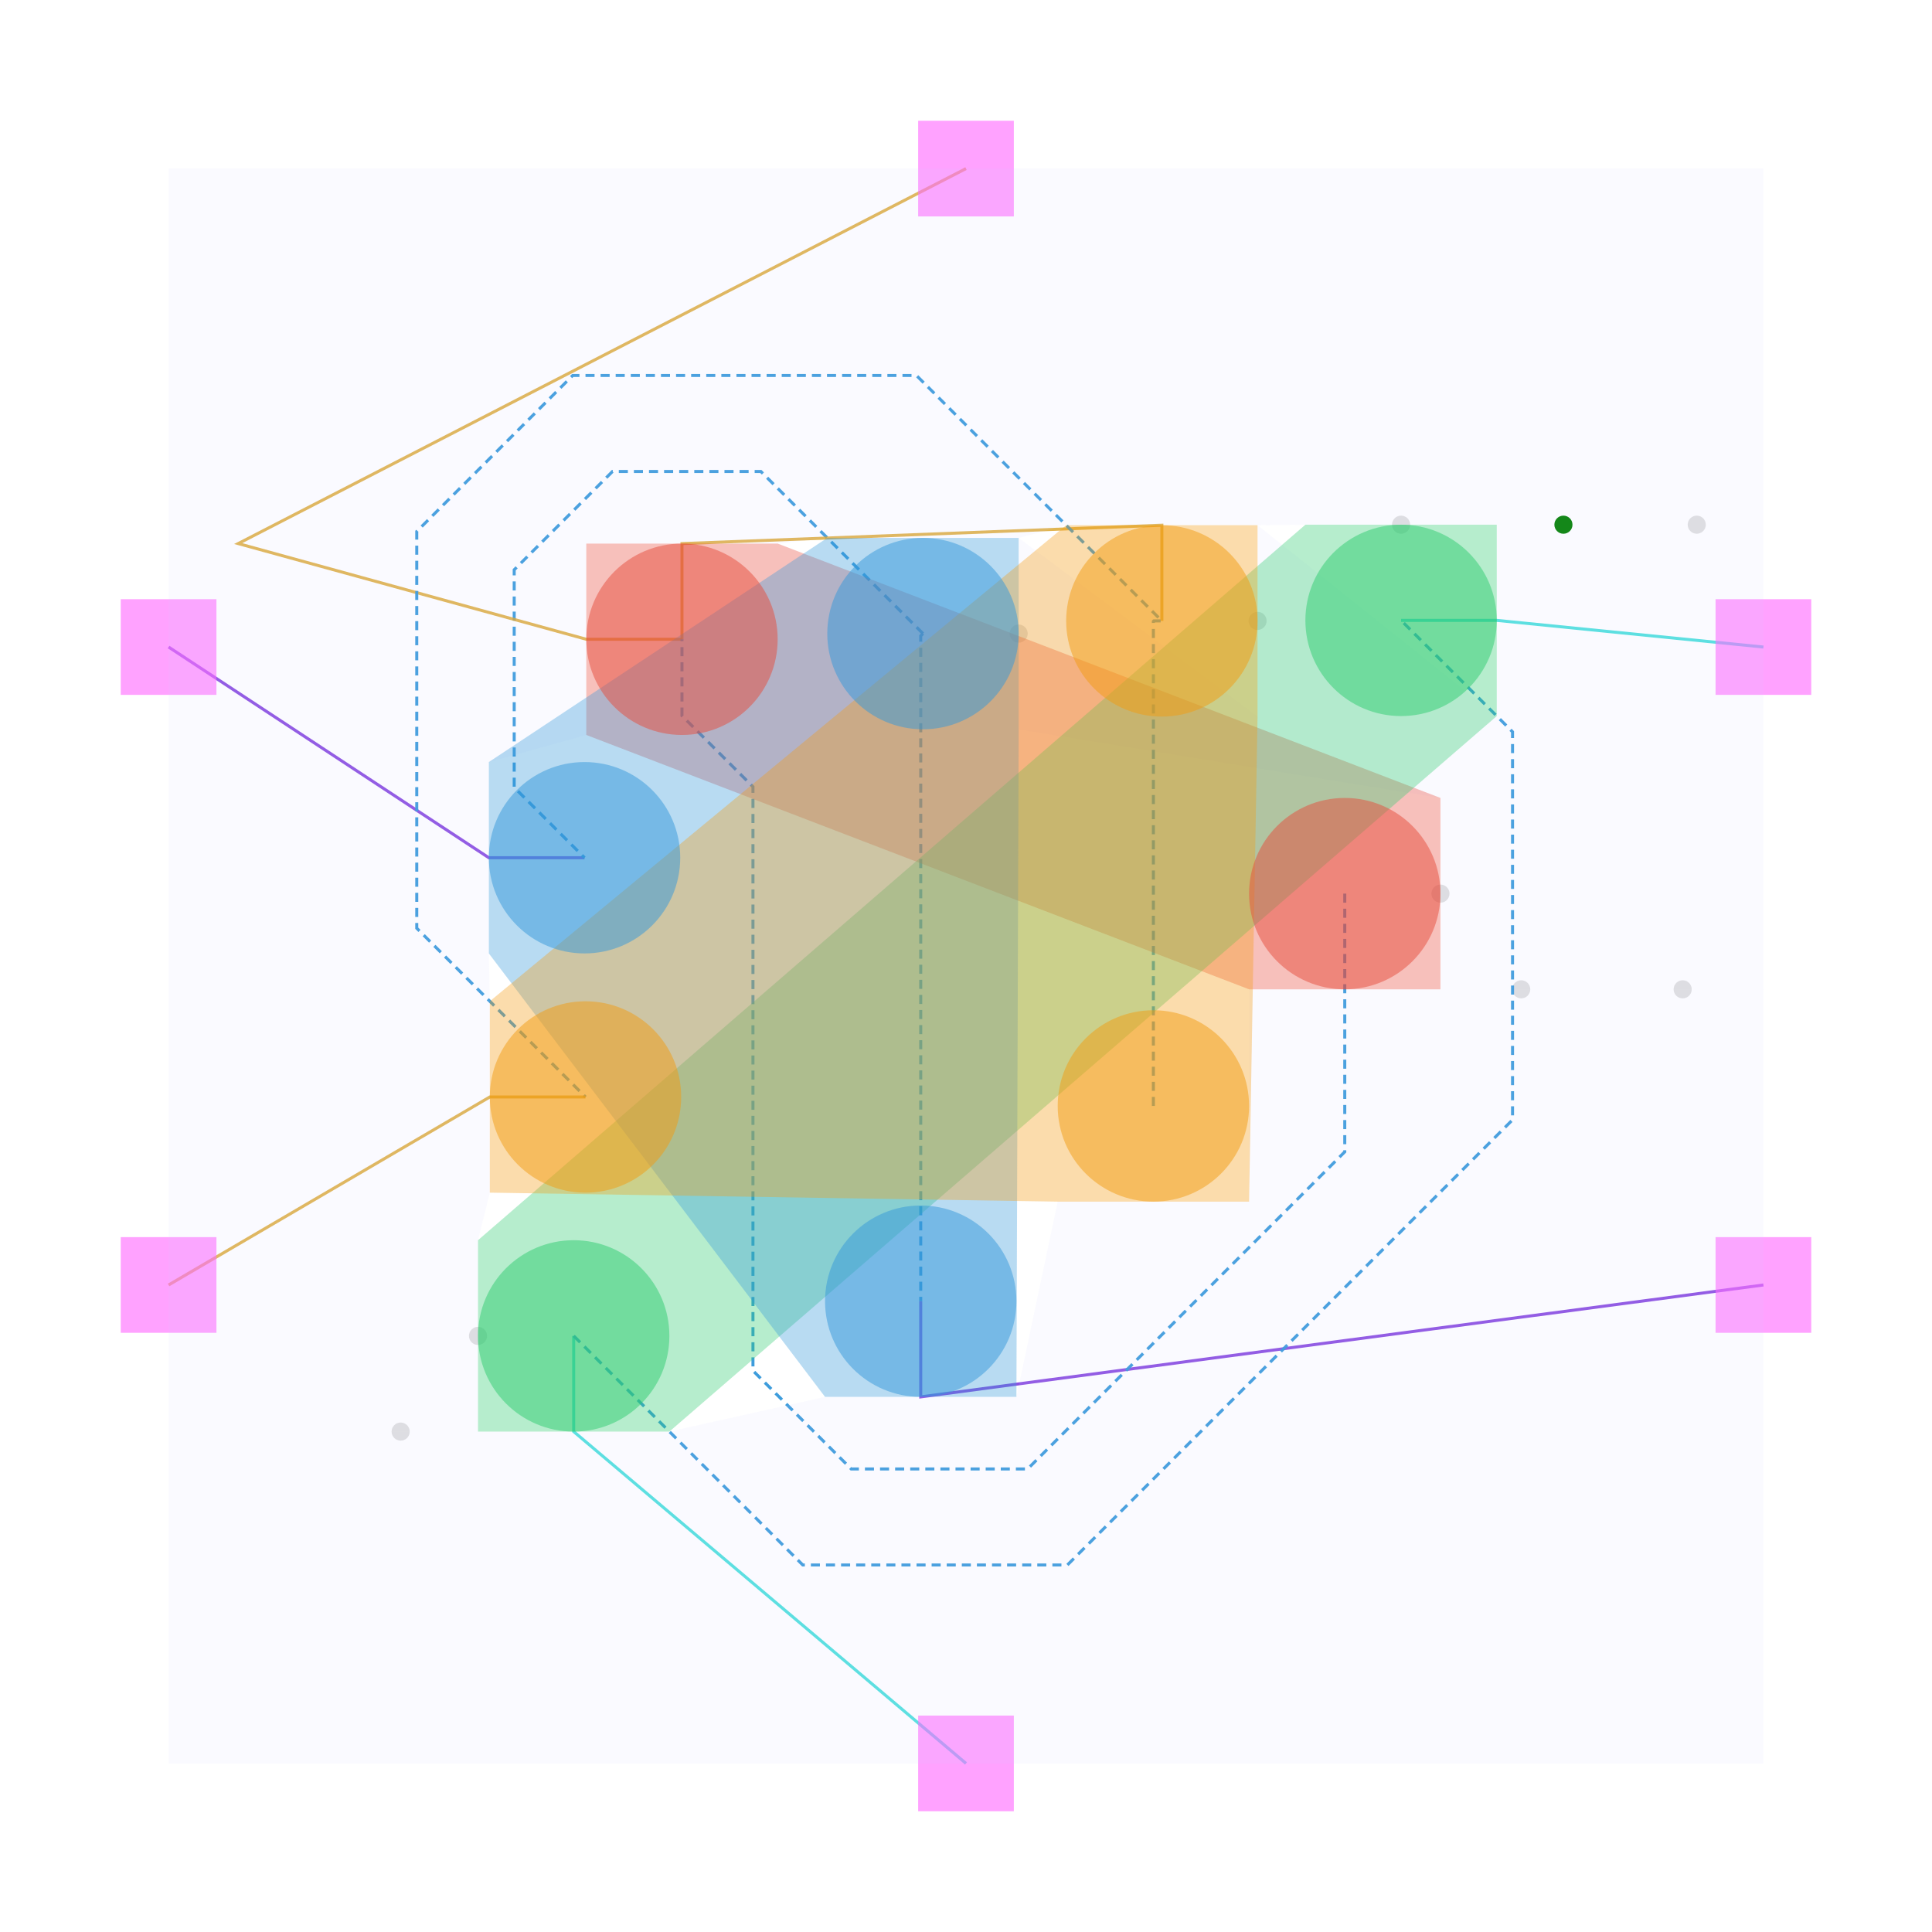
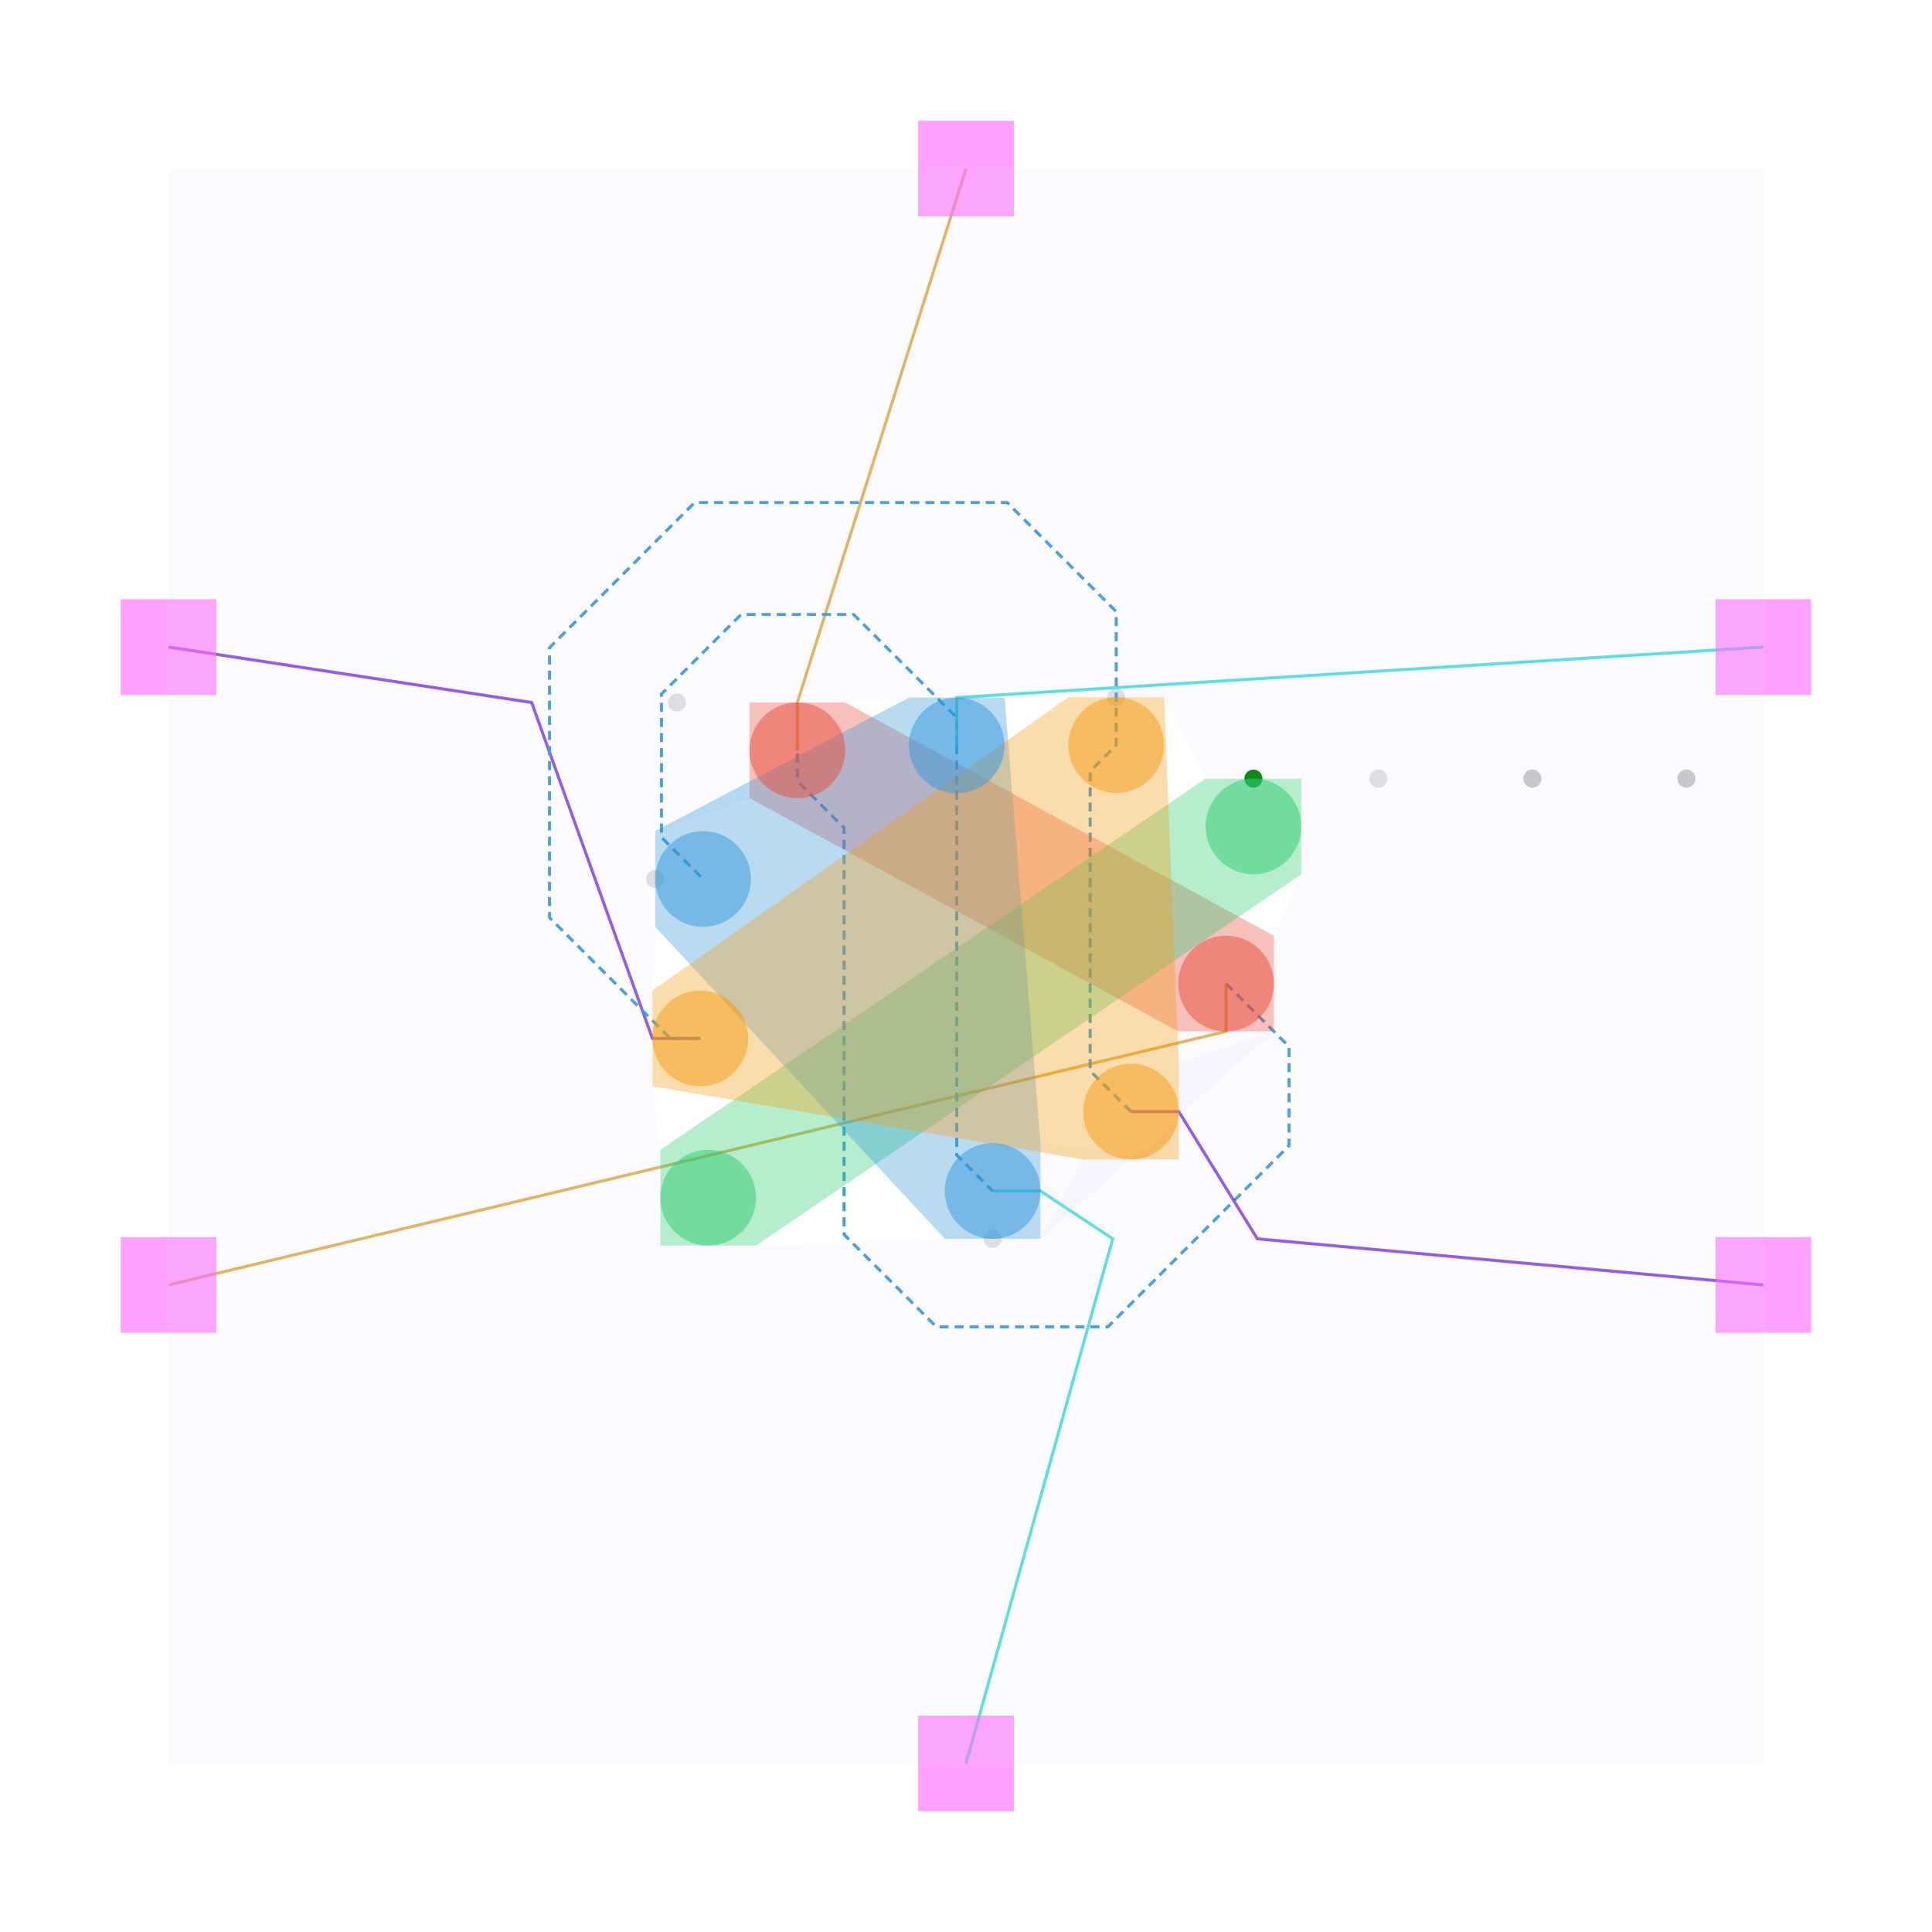
<svg xmlns="http://www.w3.org/2000/svg" width="640" height="640" viewBox="0 0 640 640">
  <rect width="100%" height="100%" fill="white" />
  <g>
-     <circle data-type="point" data-label="via:T-R_0 g: 0.00 h: 1.00 f: 0.55" data-x="1.87303975" data-y="1.383575" cx="517.906" cy="173.811" r="3" fill="green" />
+     <circle data-type="point" data-label="via:net3-T g: 0.10 h: 1.00 f: 0.66" data-x="0.901143" data-y="0.587488" cx="415.215" cy="257.926" r="3" fill="green" />
  </g>
  <g>
-     <circle data-type="point" data-label="via:net4-R g: 0.00 h: 1.00 f: 0.55" data-x="0.165106" data-y="1.042149" cx="337.445" cy="209.886" r="3" fill="rgba(128, 128, 128, 0.25)" />
+     <circle data-type="point" data-label="via:net5-T g: 0.10 h: 1.00 f: 0.66" data-x="0.471002" data-y="0.842404" cx="369.766" cy="230.991" r="3" fill="rgba(128, 128, 128, 0.25)" />
  </g>
  <g>
-     <circle data-type="point" data-label="via:T-R_1 g: 0.00 h: 1.00 f: 0.55" data-x="2.29101325" data-y="1.383575" cx="562.069" cy="173.811" r="3" fill="rgba(128, 128, 128, 0.25)" />
+     <circle data-type="point" data-label="via:T-R_2 g: 0.14 h: 1.00 f: 0.69" data-x="2.2585238333333333" data-y="0.587488" cx="558.636" cy="257.926" r="3" fill="rgba(128, 128, 128, 0.25)" />
  </g>
  <g>
-     <circle data-type="point" data-label="via:net5-R g: 0.00 h: 1.00 f: 0.55" data-x="0.9140520000000001" data-y="1.081959" cx="416.579" cy="205.68" r="3" fill="rgba(128, 128, 128, 0.25)" />
+     <circle data-type="point" data-label="via:T-R_0 g: 0.17 h: 1.00 f: 0.73" data-x="1.2926191666666667" data-y="0.587488" cx="456.579" cy="257.926" r="3" fill="rgba(128, 128, 128, 0.25)" />
  </g>
  <g>
-     <circle data-type="point" data-label="via:net1-R g: 0.00 h: 1.00 f: 0.55" data-x="1.487494" data-y="0.22690099999999996" cx="477.169" cy="296.026" r="3" fill="rgba(128, 128, 128, 0.25)" />
+     <circle data-type="point" data-label="via:T-R_1 g: 0.17 h: 1.00 f: 0.73" data-x="1.7755714999999999" data-y="0.587488" cx="507.608" cy="257.926" r="3" fill="rgba(128, 128, 128, 0.25)" />
  </g>
  <g>
-     <circle data-type="point" data-label="via:B-R_0 g: 0.03 h: 1.00 f: 0.59" data-x="1.7406205000000001" data-y="-0.073099" cx="503.915" cy="327.724" r="3" fill="rgba(128, 128, 128, 0.25)" />
+     <circle data-type="point" data-label="via:net4-B g: 0.10 h: 2.00 f: 1.21" data-x="0.083422" data-y="-0.855274" cx="328.814" cy="410.369" r="3" fill="rgba(128, 128, 128, 0.25)" />
  </g>
  <g>
-     <circle data-type="point" data-label="via:B-R_1 g: 0.03 h: 1.00 f: 0.59" data-x="2.2468735" data-y="-0.073099" cx="557.406" cy="327.724" r="3" fill="rgba(128, 128, 128, 0.25)" />
+     <circle data-type="point" data-label="via:net4-L g: 0.14 h: 2.00 f: 1.24" data-x="-0.974388" data-y="0.272808" cx="217.046" cy="291.175" r="3" fill="rgba(128, 128, 128, 0.25)" />
  </g>
  <g>
-     <circle data-type="point" data-label="via:net3-L g: 0.00 h: 2.00 f: 1.10" data-x="-1.529928" data-y="-1.159683" cx="158.347" cy="442.533" r="3" fill="rgba(128, 128, 128, 0.25)" />
+     <circle data-type="point" data-label="via:T-L_3 g: 4.18 h: 1.00 f: 4.73" data-x="-0.906417625" data-y="0.826055" cx="224.228" cy="232.719" r="3" fill="rgba(128, 128, 128, 0.25)" />
  </g>
  <g>
-     <circle data-type="point" data-label="via:net3-T g: 0.00 h: 2.00 f: 1.10" data-x="1.364053" data-y="1.383575" cx="464.126" cy="173.811" r="3" fill="rgba(128, 128, 128, 0.25)" />
+     <circle data-type="point" data-label="via:T-R_2 g: 4.18 h: 1.00 f: 4.73" data-x="2.2585238333333333" data-y="0.587488" cx="558.636" cy="257.926" r="3" fill="rgba(128, 128, 128, 0.25)" />
  </g>
  <g>
-     <circle data-type="point" data-label="via:B-L_1 g: 0.03 h: 2.00 f: 1.14" data-x="-1.772446" data-y="-1.459683" cx="132.723" cy="474.231" r="3" fill="rgba(128, 128, 128, 0.25)" />
+     <circle data-type="point" data-label="via:T-R_1 g: 4.21 h: 1.00 f: 4.76" data-x="1.7755714999999999" data-y="0.587488" cx="507.608" cy="257.926" r="3" fill="rgba(128, 128, 128, 0.25)" />
  </g>
  <g>
-     <polyline data-points="-2.5,1 -1.4959470000000001,0.339403 -1.195947,0.339403" data-type="line" data-label="" points="55.849,214.34 161.938,284.139 193.636,284.139" fill="none" stroke="hsla(265, 70%, 50%, 0.8)" stroke-width="1px" />
+     <polyline data-points="0,2.5 -0.528763,0.826055 -0.528763,0.676055" data-type="line" data-label="" points="320,55.849 264.131,232.719 264.131,248.568" fill="none" stroke="hsla(42, 70%, 50%, 0.8)" stroke-width="1px" />
  </g>
  <g>
-     <polyline data-points="-0.134894,1.042149 -0.141929,1.035114 -0.141929,-1.050896" data-type="line" data-label="" points="305.747,209.886 305.004,210.629 305.004,431.038" fill="none" stroke="rgba(52, 152, 219, 0.95)" stroke-width="1px" stroke-dasharray="3 2" />
+     <polyline data-points="0.815244,-0.055081 1.01282,-0.252657 1.01282,-0.563283 0.444829,-1.131274 -0.093033,-1.131274 -0.382222,-0.842085 -0.382222,0.433097 -0.528763,0.579638 -0.528763,0.676055" data-type="line" data-label="" points="406.139,325.82 427.015,346.696 427.015,379.517 367.001,439.531 310.17,439.531 279.614,408.975 279.614,274.239 264.131,258.755 264.131,248.568" fill="none" stroke="rgba(52, 152, 219, 0.95)" stroke-width="1px" stroke-dasharray="3 2" />
  </g>
  <g>
-     <polyline data-points="-0.134894,1.042149 -0.643116,1.550371 -1.108339,1.550371 -1.416462,1.242248 -1.416462,0.559918 -1.195947,0.339403" data-type="line" data-label="" points="305.747,209.886 252.048,156.187 202.892,156.187 170.336,188.744 170.336,260.839 193.636,284.139" fill="none" stroke="rgba(52, 152, 219, 0.95)" stroke-width="1px" stroke-dasharray="3 2" />
+     <polyline data-points="0.815244,-0.055081 0.815244,-0.20508099999999999 -2.5,-1" data-type="line" data-label="" points="406.139,325.82 406.139,341.669 55.849,425.66" fill="none" stroke="hsla(42, 70%, 50%, 0.8)" stroke-width="1px" />
  </g>
  <g>
-     <polyline data-points="-0.141929,-1.050896 -0.14192900000000003,-1.350896 2.5,-1" data-type="line" data-label="" points="305.004,431.038 305.004,462.736 584.151,425.66" fill="none" stroke="hsla(265, 70%, 50%, 0.8)" stroke-width="1px" />
+     <polyline data-points="-2.5,1 -1.361726875,0.826055 -0.983162,-0.227118 -0.833162,-0.227118" data-type="line" data-label="" points="55.849,214.34 176.119,232.719 216.119,343.997 231.968,343.997" fill="none" stroke="hsla(265, 70%, 50%, 0.8)" stroke-width="1px" />
  </g>
  <g>
-     <polyline data-points="0,2.5 -2.281743666666667,1.324371 -1.190462,1.024371 -0.890462,1.024371" data-type="line" data-label="" points="320,55.849 78.91,180.066 194.215,211.765 225.913,211.765" fill="none" stroke="hsla(42, 70%, 50%, 0.8)" stroke-width="1px" />
+     <polyline data-points="0.517145,-0.456503 0.389244,-0.328602 0.389244,0.610646 0.471002,0.692404 0.471002,1.111132 0.129079,1.453055 -0.850606,1.453055 -1.305763,0.997899 -1.305763,0.151728 -0.926917,-0.227118 -0.833162,-0.227118" data-type="line" data-label="" points="374.642,368.234 361.128,354.72 361.128,255.479 369.766,246.84 369.766,202.597 333.639,166.47 230.125,166.47 182.033,214.562 182.033,303.968 222.062,343.997 231.968,343.997" fill="none" stroke="rgba(52, 152, 219, 0.95)" stroke-width="1px" stroke-dasharray="3 2" />
  </g>
  <g>
-     <polyline data-points="1.187494,0.226901 1.187494,-0.582618 0.193216,-1.576896 -0.359806,-1.576896 -0.667929,-1.268773 -0.667929,0.561982 -0.890462,0.784515 -0.890462,1.024371" data-type="line" data-label="" points="445.471,296.026 445.471,381.56 340.415,486.615 281.983,486.615 249.426,454.059 249.426,260.621 225.913,237.108 225.913,211.765" fill="none" stroke="rgba(52, 152, 219, 0.95)" stroke-width="1px" stroke-dasharray="3 2" />
+     <polyline data-points="0.517145,-0.456503 0.667145,-0.456503 0.9133954,-0.855274 2.5,-1.0000000000000002" data-type="line" data-label="" points="374.642,368.234 390.491,368.234 416.51,410.369 584.151,425.66" fill="none" stroke="hsla(265, 70%, 50%, 0.8)" stroke-width="1px" />
  </g>
  <g>
-     <polyline data-points="-0.890462,1.024371 -0.890462,1.324371 0.614052,1.381959 0.614052,1.081959" data-type="line" data-label="" points="225.913,211.765 225.913,180.066 384.881,173.982 384.881,205.68" fill="none" stroke="hsla(42, 70%, 50%, 0.8)" stroke-width="1px" />
+     <polyline data-points="0,-2.5 0.46007980000000004,-0.855274 0.233422,-0.705274 0.083422,-0.705274" data-type="line" data-label="" points="320,584.151 368.612,410.369 344.663,394.52 328.814,394.52" fill="none" stroke="hsla(179, 70%, 50%, 0.8)" stroke-width="1px" />
  </g>
  <g>
-     <polyline data-points="0.587494,-0.438741 0.587494,1.080547 0.588906,1.081959 0.614052,1.081959 -0.15536,1.851371 -1.233017,1.851371 -1.721947,1.362441 -1.721947,0.118424 -1.192929,-0.410594" data-type="line" data-label="" points="382.075,366.358 382.075,205.829 382.224,205.68 384.881,205.68 303.585,124.383 189.719,124.383 138.058,176.044 138.058,307.487 193.955,363.384" fill="none" stroke="rgba(52, 152, 219, 0.95)" stroke-width="1px" stroke-dasharray="3 2" />
+     <polyline data-points="-0.029,0.691542 -0.029,-0.592852 0.083422,-0.705274" data-type="line" data-label="" points="316.936,246.931 316.936,382.641 328.814,394.52" fill="none" stroke="rgba(52, 152, 219, 0.95)" stroke-width="1px" stroke-dasharray="3 2" />
  </g>
  <g>
-     <polyline data-points="-1.192929,-0.410594 -1.492929,-0.410594 -2.5,-1.0000000000000002" data-type="line" data-label="" points="193.955,363.384 162.257,363.384 55.849,425.66" fill="none" stroke="hsla(42, 70%, 50%, 0.8)" stroke-width="1px" />
+     <polyline data-points="-0.029,0.691542 -0.029,0.778747 -0.352308,1.102055 -0.705218,1.102055 -0.954763,0.85251 -0.954763,0.403183 -0.824388,0.272808" data-type="line" data-label="" points="316.936,246.931 316.936,237.717 282.775,203.556 245.486,203.556 219.119,229.923 219.119,277.4 232.895,291.175" fill="none" stroke="rgba(52, 152, 219, 0.95)" stroke-width="1px" stroke-dasharray="3 2" />
  </g>
  <g>
-     <polyline data-points="0,-2.5 -1.229928,-1.459683 -1.229928,-1.159683" data-type="line" data-label="" points="320,584.151 190.045,474.231 190.045,442.533" fill="none" stroke="hsla(179, 70%, 50%, 0.8)" stroke-width="1px" />
-   </g>
-   <g>
-     <polyline data-points="-1.229928,-1.159683 -0.511715,-1.877896 0.317894,-1.877896 1.713494,-0.482296 1.713494,0.734134 1.364053,1.083575" data-type="line" data-label="" points="190.045,442.533 265.932,518.419 353.589,518.419 501.048,370.96 501.048,242.431 464.126,205.509" fill="none" stroke="rgba(52, 152, 219, 0.95)" stroke-width="1px" stroke-dasharray="3 2" />
-   </g>
-   <g>
-     <polyline data-points="1.364053,1.083575 1.664053,1.083575 2.5,1" data-type="line" data-label="" points="464.126,205.509 495.824,205.509 584.151,214.34" fill="none" stroke="hsla(179, 70%, 50%, 0.8)" stroke-width="1px" />
+     <polyline data-points="-0.029,0.691542 -0.028999999999999998,0.841542 2.5,0.9999999999999998" data-type="line" data-label="" points="316.936,246.931 316.936,231.082 584.151,214.34" fill="none" stroke="hsla(179, 70%, 50%, 0.8)" stroke-width="1px" />
  </g>
  <g>
    <rect data-type="rect" data-label="" data-x="-2.5" data-y="1" x="40" y="198.491" width="31.698" height="31.698" fill="rgba(255, 100, 255, 0.6)" stroke="black" stroke-width="0.009" />
  </g>
  <g>
    <rect data-type="rect" data-label="" data-x="2.5" data-y="-1" x="568.302" y="409.811" width="31.698" height="31.698" fill="rgba(255, 100, 255, 0.6)" stroke="black" stroke-width="0.009" />
  </g>
  <g>
    <rect data-type="rect" data-label="" data-x="0" data-y="2.5" x="304.151" y="40" width="31.698" height="31.698" fill="rgba(255, 100, 255, 0.6)" stroke="black" stroke-width="0.009" />
  </g>
  <g>
    <rect data-type="rect" data-label="" data-x="-2.5" data-y="-1" x="40" y="409.811" width="31.698" height="31.698" fill="rgba(255, 100, 255, 0.6)" stroke="black" stroke-width="0.009" />
  </g>
  <g>
    <rect data-type="rect" data-label="" data-x="0" data-y="-2.5" x="304.151" y="568.302" width="31.698" height="31.698" fill="rgba(255, 100, 255, 0.6)" stroke="black" stroke-width="0.009" />
  </g>
  <g>
    <rect data-type="rect" data-label="" data-x="2.5" data-y="1" x="568.302" y="198.491" width="31.698" height="31.698" fill="rgba(255, 100, 255, 0.6)" stroke="black" stroke-width="0.009" />
  </g>
  <g>
-     <polygon data-type="polygon" data-label="" data-points="-2.5,2.5 2.5,2.5 2.5,1.383575 1.664053,1.383575 1.664053,1.383575 1.064053,1.383575 0.9140520000000001,1.381959 0.31405200000000005,1.381959 0.165106,1.342149 -0.434894,1.342149 -0.590462,1.324371 -1.190462,1.324371 -1.190462,1.324371 -2.5,1.324371" points="55.849,55.849 584.151,55.849 584.151,173.811 495.824,173.811 495.824,173.811 432.428,173.811 416.579,173.982 353.183,173.982 337.445,178.188 274.049,178.188 257.612,180.066 194.215,180.066 194.215,180.066 55.849,180.066" fill="rgba(200, 200, 255, 0.1)" stroke="black" stroke-width="0.009" />
+     <polygon data-type="polygon" data-label="" data-points="-2.5,2.5 2.5,2.5 2.5,0.587488 1.051143,0.587488 1.051143,0.587488 0.751143,0.587488 0.6210019999999999,0.842404 0.321002,0.842404 0.121,0.841542 -0.179,0.841542 -0.37876299999999996,0.826055 -0.678763,0.826055 -0.678763,0.826055 -2.5,0.826055" points="55.849,55.849 584.151,55.849 584.151,257.926 431.064,257.926 431.064,257.926 399.366,257.926 385.615,230.991 353.917,230.991 332.785,231.082 301.087,231.082 279.98,232.719 248.282,232.719 248.282,232.719 55.849,232.719" fill="rgba(200, 200, 255, 0.1)" stroke="black" stroke-width="0.009" />
  </g>
  <g>
-     <polygon data-type="polygon" data-label="" data-points="-2.5,-2.5 2.5,-2.5 2.5,-0.073099 1.487494,-0.073099 1.487494,-0.073099 0.887494,-0.073099 0.887494,-0.738741 0.28749399999999997,-0.738741 0.158071,-1.350896 -0.441929,-1.350896 -0.9299279999999999,-1.459683 -1.529928,-1.459683 -1.529928,-1.459683 -2.5,-1.459683" points="55.849,584.151 584.151,584.151 584.151,327.724 477.169,327.724 477.169,327.724 413.773,327.724 413.773,398.056 350.377,398.056 336.702,462.736 273.306,462.736 221.743,474.231 158.347,474.231 158.347,474.231 55.849,474.231" fill="rgba(200, 200, 255, 0.1)" stroke="black" stroke-width="0.009" />
+     <polygon data-type="polygon" data-label="" data-points="-2.5,-2.5 2.5,-2.5 2.5,-0.855274 0.233422,-0.855274 0.965244,-0.20508099999999999 0.665244,-0.20508099999999999 0.667145,-0.606503 0.36714499999999994,-0.606503 0.233422,-0.855274 -0.066578,-0.855274 -0.658222,-0.876499 -0.958222,-0.876499 -0.958222,-0.876499 -2.5,-0.876499" points="55.849,584.151 584.151,584.151 584.151,410.369 344.663,410.369 421.988,341.669 390.29,341.669 390.491,384.083 358.793,384.083 344.663,410.369 312.965,410.369 250.452,412.611 218.754,412.611 218.754,412.611 55.849,412.611" fill="rgba(200, 200, 255, 0.1)" stroke="black" stroke-width="0.009" />
  </g>
  <g>
-     <polygon data-type="polygon" data-label="" data-points="-2.5,-1.459683 -1.529928,-1.459683 -1.529928,-1.459683 -1.529928,-0.859683 -1.492929,-0.710594 -1.492929,-0.11059400000000003 -1.4959470000000001,0.03940300000000002 -1.4959470000000001,0.6394029999999999 -1.190462,0.7243709999999999 -1.190462,1.324371 -2.5,1.324371" points="55.849,474.231 158.347,474.231 158.347,474.231 158.347,410.834 162.257,395.082 162.257,331.685 161.938,315.837 161.938,252.44 194.215,243.463 194.215,180.066 55.849,180.066" fill="rgba(200, 200, 255, 0.1)" stroke="black" stroke-width="0.009" />
+     <polygon data-type="polygon" data-label="" data-points="-2.5,-0.876499 -0.958222,-0.876499 -0.958222,-0.876499 -0.958222,-0.576499 -0.983162,-0.37711799999999995 -0.983162,-0.07711799999999999 -0.974388,0.122808 -0.974388,0.42280799999999996 -0.678763,0.5260549999999999 -0.678763,0.826055 -2.5,0.826055" points="55.849,412.611 218.754,412.611 218.754,412.611 218.754,380.913 216.119,359.846 216.119,328.148 217.046,307.024 217.046,275.326 248.282,264.417 248.282,232.719 55.849,232.719" fill="rgba(200, 200, 255, 0.1)" stroke="black" stroke-width="0.009" />
  </g>
  <g>
-     <polygon data-type="polygon" data-label="" data-points="2.5,-0.073099 1.487494,-0.073099 1.487494,-0.073099 1.487494,0.526901 0.165106,0.742149 0.165106,1.342149 0.9140520000000001,0.7819589999999998 0.9140520000000001,1.381959 1.664053,0.7835749999999999 1.664053,1.383575 2.5,1.383575" points="584.151,327.724 477.169,327.724 477.169,327.724 477.169,264.327 337.445,241.584 337.445,178.188 416.579,237.378 416.579,173.982 495.824,237.207 495.824,173.811 584.151,173.811" fill="rgba(200, 200, 255, 0.1)" stroke="black" stroke-width="0.009" />
+     <polygon data-type="polygon" data-label="" data-points="2.5,-0.855274 0.233422,-0.855274 0.233422,-0.855274 0.233422,-0.5552739999999999 0.667145,-0.606503 0.667145,-0.30650299999999997 0.965244,-0.20508099999999999 0.965244,0.094919 1.051143,0.28748799999999997 1.051143,0.587488 2.5,0.587488" points="584.151,410.369 344.663,410.369 344.663,410.369 344.663,378.67 390.491,384.083 390.491,352.385 421.988,341.669 421.988,309.971 431.064,289.624 431.064,257.926 584.151,257.926" fill="rgba(200, 200, 255, 0.1)" stroke="black" stroke-width="0.009" />
  </g>
  <g>
-     <polygon data-type="polygon" data-label="" data-points="-1.190462,1.324371 -0.590462,1.324371 1.487494,0.526901 1.487494,-0.073099 1.487494,-0.073099 0.887494,-0.073099 -1.190462,0.7243709999999999 -1.190462,1.324371" points="194.215,180.066 257.612,180.066 477.169,264.327 477.169,327.724 477.169,327.724 413.773,327.724 194.215,243.463 194.215,180.066" fill="rgba(231, 76, 60, 0.35)" stroke="black" stroke-width="0.009" />
+     <polygon data-type="polygon" data-label="" data-points="-0.678763,0.826055 -0.37876299999999996,0.826055 0.965244,0.094919 0.965244,-0.20508099999999999 0.965244,-0.20508099999999999 0.665244,-0.20508099999999999 -0.678763,0.5260549999999999 -0.678763,0.826055" points="248.282,232.719 279.98,232.719 421.988,309.971 421.988,341.669 421.988,341.669 390.29,341.669 248.282,264.417 248.282,232.719" fill="rgba(231, 76, 60, 0.35)" stroke="black" stroke-width="0.009" />
  </g>
  <g>
-     <polygon data-type="polygon" data-label="" data-points="1.064053,1.383575 1.664053,1.383575 1.664053,1.383575 1.664053,0.7835749999999999 -0.9299279999999999,-1.459683 -1.529928,-1.459683 -1.529928,-1.459683 -1.529928,-0.859683" points="432.428,173.811 495.824,173.811 495.824,173.811 495.824,237.207 221.743,474.231 158.347,474.231 158.347,474.231 158.347,410.834" fill="rgba(46, 204, 113, 0.35)" stroke="black" stroke-width="0.009" />
+     <polygon data-type="polygon" data-label="" data-points="0.751143,0.587488 1.051143,0.587488 1.051143,0.587488 1.051143,0.28748799999999997 -0.658222,-0.876499 -0.958222,-0.876499 -0.958222,-0.876499 -0.958222,-0.576499" points="399.366,257.926 431.064,257.926 431.064,257.926 431.064,289.624 250.452,412.611 218.754,412.611 218.754,412.611 218.754,380.913" fill="rgba(46, 204, 113, 0.35)" stroke="black" stroke-width="0.009" />
  </g>
  <g>
-     <polygon data-type="polygon" data-label="" data-points="-0.434894,1.342149 0.165106,1.342149 0.165106,1.342149 0.165106,0.742149 0.158071,-1.350896 -0.441929,-1.350896 -1.4959470000000001,0.03940300000000002 -1.4959470000000001,0.6394029999999999" points="274.049,178.188 337.445,178.188 337.445,178.188 337.445,241.584 336.702,462.736 273.306,462.736 161.938,315.837 161.938,252.44" fill="rgba(52, 152, 219, 0.35)" stroke="black" stroke-width="0.009" />
+     <polygon data-type="polygon" data-label="" data-points="-0.179,0.841542 0.121,0.841542 0.233422,-0.5552739999999999 0.233422,-0.855274 0.233422,-0.855274 -0.066578,-0.855274 -0.974388,0.122808 -0.974388,0.42280799999999996" points="301.087,231.082 332.785,231.082 344.663,378.67 344.663,410.369 344.663,410.369 312.965,410.369 217.046,307.024 217.046,275.326" fill="rgba(52, 152, 219, 0.35)" stroke="black" stroke-width="0.009" />
  </g>
  <g>
-     <polygon data-type="polygon" data-label="" data-points="0.31405200000000005,1.381959 0.9140520000000001,1.381959 0.9140520000000001,1.381959 0.9140520000000001,0.7819589999999998 0.887494,-0.738741 0.28749399999999997,-0.738741 -1.492929,-0.710594 -1.492929,-0.11059400000000003" points="353.183,173.982 416.579,173.982 416.579,173.982 416.579,237.378 413.773,398.056 350.377,398.056 162.257,395.082 162.257,331.685" fill="rgba(243, 156, 18, 0.35)" stroke="black" stroke-width="0.009" />
+     <polygon data-type="polygon" data-label="" data-points="0.321002,0.842404 0.6210019999999999,0.842404 0.667145,-0.30650299999999997 0.667145,-0.606503 0.667145,-0.606503 0.36714499999999994,-0.606503 -0.983162,-0.37711799999999995 -0.983162,-0.07711799999999999" points="353.917,230.991 385.615,230.991 390.491,352.385 390.491,384.083 390.491,384.083 358.793,384.083 216.119,359.846 216.119,328.148" fill="rgba(243, 156, 18, 0.35)" stroke="black" stroke-width="0.009" />
  </g>
-   <circle data-type="circle" data-label="" data-x="1.187494" data-y="0.226901" cx="445.471" cy="296.026" r="31.698" fill="rgba(231, 76, 60, 0.5)" stroke="black" stroke-width="0.009" />
-   <circle data-type="circle" data-label="" data-x="-0.890462" data-y="1.024371" cx="225.913" cy="211.765" r="31.698" fill="rgba(231, 76, 60, 0.5)" stroke="black" stroke-width="0.009" />
-   <circle data-type="circle" data-label="" data-x="-1.229928" data-y="-1.159683" cx="190.045" cy="442.533" r="31.698" fill="rgba(46, 204, 113, 0.5)" stroke="black" stroke-width="0.009" />
-   <circle data-type="circle" data-label="" data-x="1.364053" data-y="1.083575" cx="464.126" cy="205.509" r="31.698" fill="rgba(46, 204, 113, 0.5)" stroke="black" stroke-width="0.009" />
-   <circle data-type="circle" data-label="" data-x="-0.134894" data-y="1.042149" cx="305.747" cy="209.886" r="31.698" fill="rgba(52, 152, 219, 0.5)" stroke="black" stroke-width="0.009" />
-   <circle data-type="circle" data-label="" data-x="-1.195947" data-y="0.339403" cx="193.636" cy="284.139" r="31.698" fill="rgba(52, 152, 219, 0.5)" stroke="black" stroke-width="0.009" />
-   <circle data-type="circle" data-label="" data-x="-0.141929" data-y="-1.050896" cx="305.004" cy="431.038" r="31.698" fill="rgba(52, 152, 219, 0.5)" stroke="black" stroke-width="0.009" />
-   <circle data-type="circle" data-label="" data-x="0.587494" data-y="-0.438741" cx="382.075" cy="366.358" r="31.698" fill="rgba(243, 156, 18, 0.5)" stroke="black" stroke-width="0.009" />
-   <circle data-type="circle" data-label="" data-x="0.614052" data-y="1.081959" cx="384.881" cy="205.68" r="31.698" fill="rgba(243, 156, 18, 0.5)" stroke="black" stroke-width="0.009" />
-   <circle data-type="circle" data-label="" data-x="-1.192929" data-y="-0.410594" cx="193.955" cy="363.384" r="31.698" fill="rgba(243, 156, 18, 0.5)" stroke="black" stroke-width="0.009" />
+   <circle data-type="circle" data-label="" data-x="0.815244" data-y="-0.055081" cx="406.139" cy="325.82" r="15.849" fill="rgba(231, 76, 60, 0.5)" stroke="black" stroke-width="0.009" />
+   <circle data-type="circle" data-label="" data-x="-0.528763" data-y="0.676055" cx="264.131" cy="248.568" r="15.849" fill="rgba(231, 76, 60, 0.5)" stroke="black" stroke-width="0.009" />
+   <circle data-type="circle" data-label="" data-x="-0.808222" data-y="-0.726499" cx="234.603" cy="396.762" r="15.849" fill="rgba(46, 204, 113, 0.5)" stroke="black" stroke-width="0.009" />
+   <circle data-type="circle" data-label="" data-x="0.901143" data-y="0.437488" cx="415.215" cy="273.775" r="15.849" fill="rgba(46, 204, 113, 0.5)" stroke="black" stroke-width="0.009" />
+   <circle data-type="circle" data-label="" data-x="-0.029" data-y="0.691542" cx="316.936" cy="246.931" r="15.849" fill="rgba(52, 152, 219, 0.5)" stroke="black" stroke-width="0.009" />
+   <circle data-type="circle" data-label="" data-x="-0.824388" data-y="0.272808" cx="232.895" cy="291.175" r="15.849" fill="rgba(52, 152, 219, 0.5)" stroke="black" stroke-width="0.009" />
+   <circle data-type="circle" data-label="" data-x="0.083422" data-y="-0.705274" cx="328.814" cy="394.52" r="15.849" fill="rgba(52, 152, 219, 0.5)" stroke="black" stroke-width="0.009" />
+   <circle data-type="circle" data-label="" data-x="0.517145" data-y="-0.456503" cx="374.642" cy="368.234" r="15.849" fill="rgba(243, 156, 18, 0.5)" stroke="black" stroke-width="0.009" />
+   <circle data-type="circle" data-label="" data-x="0.471002" data-y="0.692404" cx="369.766" cy="246.84" r="15.849" fill="rgba(243, 156, 18, 0.5)" stroke="black" stroke-width="0.009" />
+   <circle data-type="circle" data-label="" data-x="-0.833162" data-y="-0.227118" cx="231.968" cy="343.997" r="15.849" fill="rgba(243, 156, 18, 0.5)" stroke="black" stroke-width="0.009" />
  <g id="crosshair" style="display: none">
    <line id="crosshair-h" y1="0" y2="640" stroke="#666" stroke-width="0.5" />
    <line id="crosshair-v" x1="0" x2="640" stroke="#666" stroke-width="0.5" />
    <text id="coordinates" font-family="monospace" font-size="12" fill="#666" />
  </g>
</svg>
